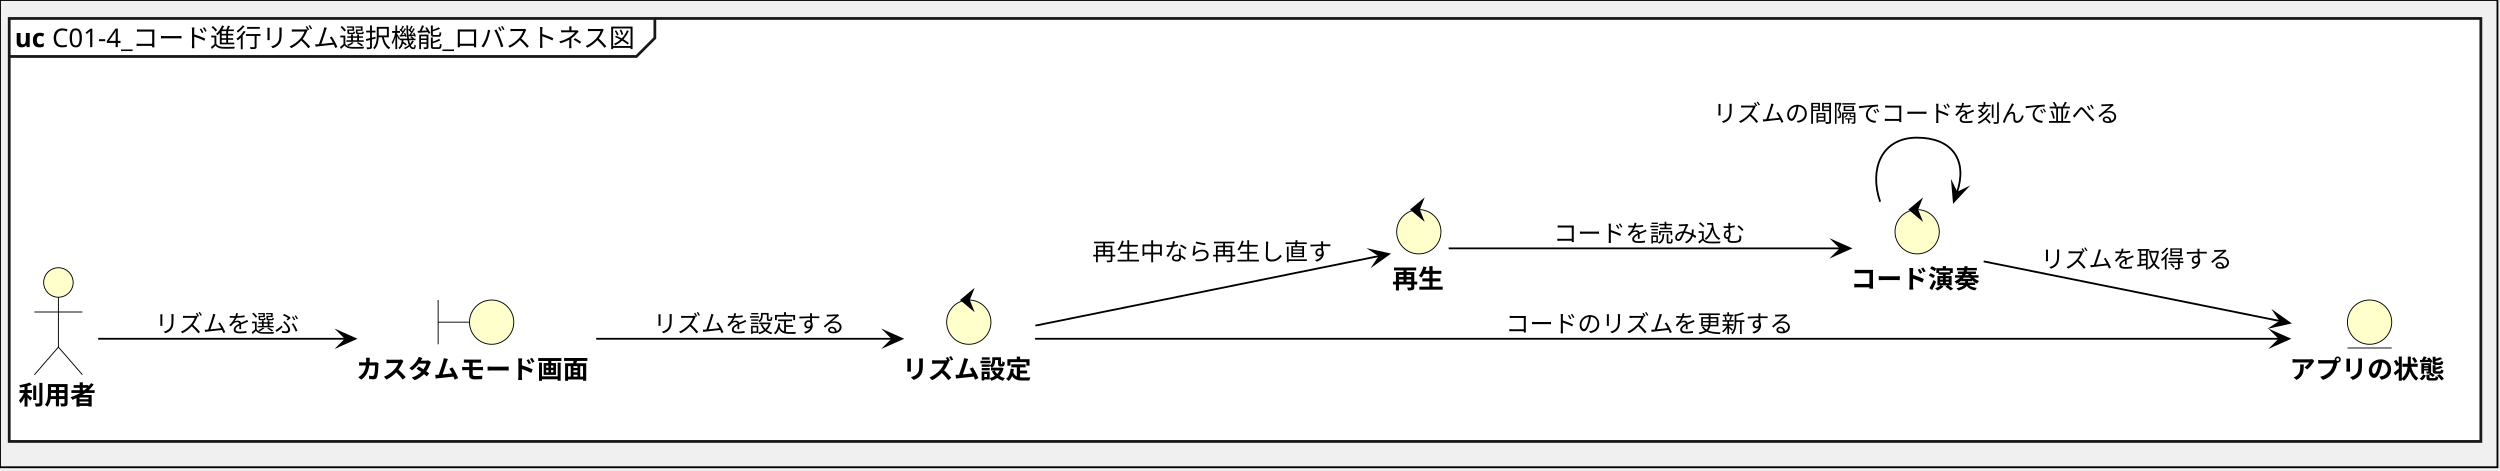
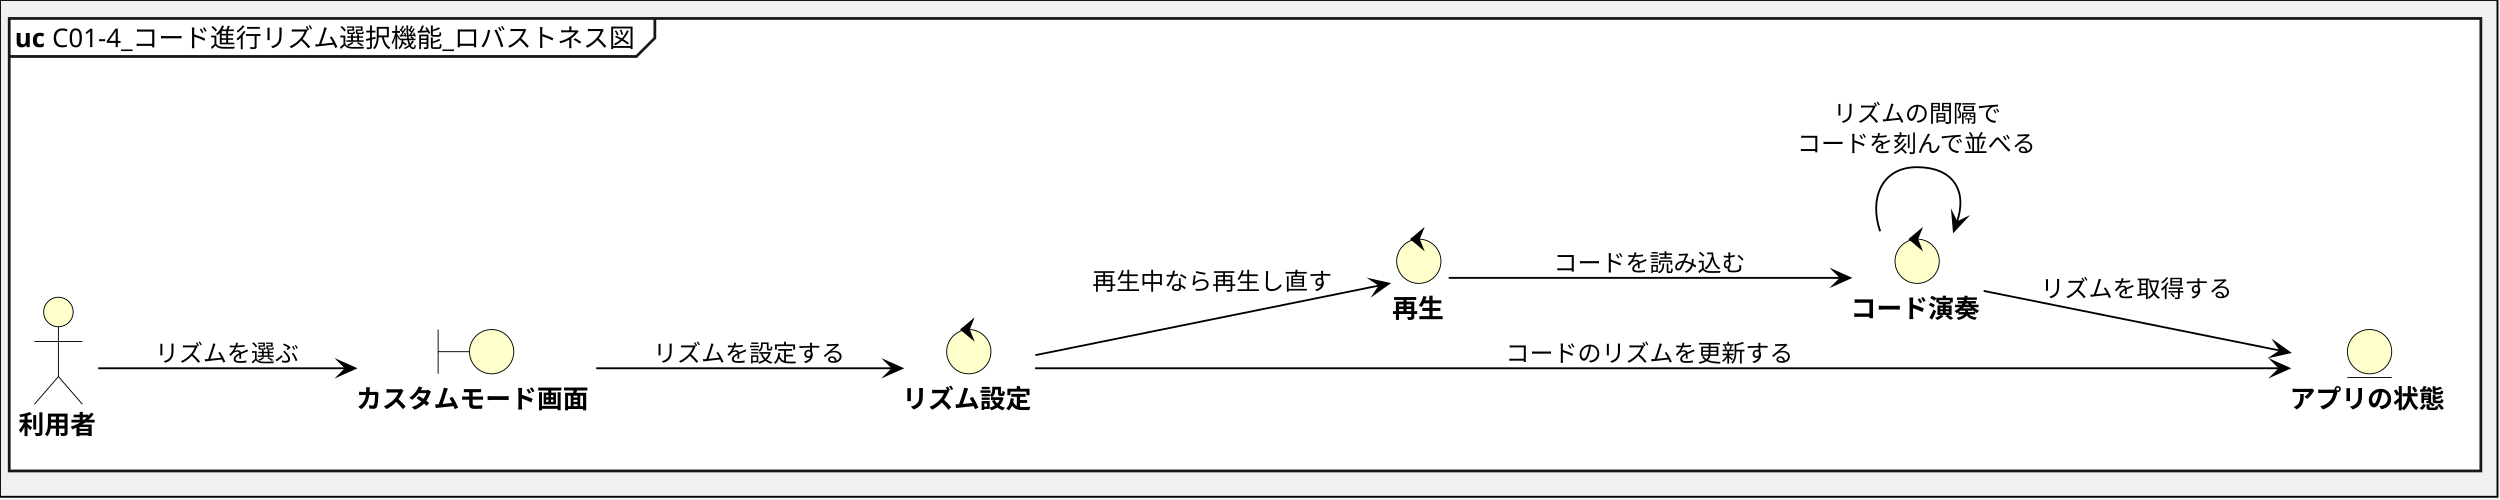
- <svg xmlns="http://www.w3.org/2000/svg" version="1.1" data-diagram-type="DESCRIPTION" style="width:1355px;height:255px;background:#FFFFFF;" width="1355px" height="255px" viewBox="0 0 1355 255" zoomAndPan="magnify" preserveAspectRatio="none" contentStyleType="text/css">
+ <svg xmlns="http://www.w3.org/2000/svg" version="1.1" data-diagram-type="DESCRIPTION" style="width:1355px;height:271px;background:#FFFFFF;" width="1355px" height="271px" viewBox="0 0 1355 271" zoomAndPan="magnify" preserveAspectRatio="none" contentStyleType="text/css">
  <defs />
  <g font-family="sans-serif" lengthAdjust="spacing">
-     <rect x="0" y="0" width="1353.625" height="253.252" fill="none" style="stroke:#000;stroke-width:1;" />
-     <rect x="5" y="10" width="1339.625" height="229.252" fill="#FFF" style="stroke:#181818;stroke-width:1.5;" />
+     <rect x="0" y="0" width="1353.625" height="269.252" fill="none" style="stroke:#000;stroke-width:1;" />
+     <rect x="5" y="10" width="1339.625" height="245.252" fill="#FFF" style="stroke:#181818;stroke-width:1.5;" />
    <path d="M354.931,10 L354.931,20.609 L344.931,30.609 L5,30.609" style="stroke:#181818;stroke-width:1.5;" fill="none" />
    <text x="8" y="25.533" fill="#000" font-size="14" textLength="16.338" font-weight="700">uc</text>
    <text x="28.228" y="25.533" fill="#000" font-size="14" textLength="319.703">C01-4_コード進行リズム選択機能_ロバストネス図</text>
    <g class="entity" data-qualified-name="A1" id="ent0001" data-source-line="4">
-       <ellipse cx="31.656" cy="153.109" rx="8" ry="8" fill="#FFC" style="stroke:#000;stroke-width:0.5;" />
-       <path d="M31.656,161.109 L31.656,188.109 M18.656,169.109 L44.656,169.109 M31.656,188.109 L18.656,203.109 M31.656,188.109 L44.656,203.109" style="stroke:#000;stroke-width:0.5;" fill="none" />
-       <text x="10" y="219.143" fill="#000" font-size="14" textLength="43.313" font-weight="700">利用者</text>
+       <ellipse cx="31.656" cy="169.109" rx="8" ry="8" fill="#FFC" style="stroke:#000;stroke-width:0.5;" />
+       <path d="M31.656,177.109 L31.656,204.109 M18.656,185.109 L44.656,185.109 M31.656,204.109 L18.656,219.109 M31.656,204.109 L44.656,219.109" style="stroke:#000;stroke-width:0.5;" fill="none" />
+       <text x="10" y="235.143" fill="#000" font-size="14" textLength="43.313" font-weight="700">利用者</text>
    </g>
    <g class="entity" data-qualified-name="B1" id="ent0002" data-source-line="5">
-       <path d="M237.469,162.609 L237.469,186.609 M237.469,174.609 L254.469,174.609" style="stroke:#000;stroke-width:0.5;" fill="none" />
-       <ellipse cx="266.469" cy="174.609" rx="12" ry="12" fill="#FFC" style="stroke:#000;stroke-width:0.5;" />
-       <text x="193" y="205.143" fill="#000" font-size="14" textLength="129.938" font-weight="700">カスタムモード画面</text>
+       <path d="M237.469,178.609 L237.469,202.609 M237.469,190.609 L254.469,190.609" style="stroke:#000;stroke-width:0.5;" fill="none" />
+       <ellipse cx="266.469" cy="190.609" rx="12" ry="12" fill="#FFC" style="stroke:#000;stroke-width:0.5;" />
+       <text x="193" y="221.143" fill="#000" font-size="14" textLength="129.938" font-weight="700">カスタムモード画面</text>
    </g>
    <g class="entity" data-qualified-name="C1" id="ent0003" data-source-line="6">
-       <ellipse cx="525.094" cy="174.609" rx="12" ry="12" fill="#FFC" style="stroke:#000;stroke-width:0.5;" />
-       <polygon points="521.094,162.609,527.094,157.609,525.094,162.609,527.094,167.609,521.094,162.609" fill="#000" style="stroke:#000;stroke-width:1;stroke-linejoin:miter;stroke-miterlimit:10;" />
-       <text x="489" y="205.143" fill="#000" font-size="14" textLength="72.188" font-weight="700">リズム設定</text>
+       <ellipse cx="525.094" cy="190.609" rx="12" ry="12" fill="#FFC" style="stroke:#000;stroke-width:0.5;" />
+       <polygon points="521.094,178.609,527.094,173.609,525.094,178.609,527.094,183.609,521.094,178.609" fill="#000" style="stroke:#000;stroke-width:1;stroke-linejoin:miter;stroke-miterlimit:10;" />
+       <text x="489" y="221.143" fill="#000" font-size="14" textLength="72.188" font-weight="700">リズム設定</text>
    </g>
    <g class="entity" data-qualified-name="C2" id="ent0004" data-source-line="7">
-       <ellipse cx="769" cy="125.609" rx="12" ry="12" fill="#FFC" style="stroke:#000;stroke-width:0.5;" />
-       <polygon points="765,113.609,771,108.609,769,113.609,771,118.609,765,113.609" fill="#000" style="stroke:#000;stroke-width:1;stroke-linejoin:miter;stroke-miterlimit:10;" />
-       <text x="754.563" y="156.143" fill="#000" font-size="14" textLength="28.875" font-weight="700">再生</text>
+       <ellipse cx="769" cy="141.609" rx="12" ry="12" fill="#FFC" style="stroke:#000;stroke-width:0.5;" />
+       <polygon points="765,129.609,771,124.609,769,129.609,771,134.609,765,129.609" fill="#000" style="stroke:#000;stroke-width:1;stroke-linejoin:miter;stroke-miterlimit:10;" />
+       <text x="754.563" y="172.143" fill="#000" font-size="14" textLength="28.875" font-weight="700">再生</text>
    </g>
    <g class="entity" data-qualified-name="C3" id="ent0005" data-source-line="8">
-       <ellipse cx="1039.094" cy="125.609" rx="12" ry="12" fill="#FFC" style="stroke:#000;stroke-width:0.5;" />
-       <polygon points="1035.094,113.609,1041.094,108.609,1039.094,113.609,1041.094,118.609,1035.094,113.609" fill="#000" style="stroke:#000;stroke-width:1;stroke-linejoin:miter;stroke-miterlimit:10;" />
-       <text x="1003" y="156.143" fill="#000" font-size="14" textLength="72.188" font-weight="700">コード演奏</text>
+       <ellipse cx="1039.094" cy="141.609" rx="12" ry="12" fill="#FFC" style="stroke:#000;stroke-width:0.5;" />
+       <polygon points="1035.094,129.609,1041.094,124.609,1039.094,129.609,1041.094,134.609,1035.094,129.609" fill="#000" style="stroke:#000;stroke-width:1;stroke-linejoin:miter;stroke-miterlimit:10;" />
+       <text x="1003" y="172.143" fill="#000" font-size="14" textLength="72.188" font-weight="700">コード演奏</text>
    </g>
    <g class="entity" data-qualified-name="E1" id="ent0006" data-source-line="9">
-       <ellipse cx="1284.313" cy="174.609" rx="12" ry="12" fill="#FFC" style="stroke:#000;stroke-width:0.5;" />
-       <line x1="1272.313" y1="188.609" x2="1296.313" y2="188.609" style="stroke:#000;stroke-width:0.5;" />
-       <text x="1241" y="205.143" fill="#000" font-size="14" textLength="86.625" font-weight="700">アプリの状態</text>
+       <ellipse cx="1284.313" cy="190.609" rx="12" ry="12" fill="#FFC" style="stroke:#000;stroke-width:0.5;" />
+       <line x1="1272.313" y1="204.609" x2="1296.313" y2="204.609" style="stroke:#000;stroke-width:0.5;" />
+       <text x="1241" y="221.143" fill="#000" font-size="14" textLength="86.625" font-weight="700">アプリの状態</text>
    </g>
    <g class="link" data-entity-1="ent0001" data-entity-2="ent0002" id="lnk7" data-source-line="11" data-link-type="dependency">
-       <path d="M53.22,183.609 C84.59,183.609 140.47,183.609 187.55,183.609" style="stroke:#000;stroke-width:1;" fill="none" id="A1-to-B1" />
-       <polygon points="192.55,183.609,183.55,179.609,187.55,183.609,183.55,187.609,192.55,183.609" fill="#000" style="stroke:#000;stroke-width:1;stroke-linejoin:miter;stroke-miterlimit:10;" />
-       <text x="84" y="180.104" fill="#000" font-size="13" textLength="78">リズムを選ぶ</text>
+       <path d="M53.22,199.609 C84.59,199.609 140.47,199.609 187.55,199.609" style="stroke:#000;stroke-width:1;" fill="none" id="A1-to-B1" />
+       <polygon points="192.55,199.609,183.55,195.609,187.55,199.609,183.55,203.609,192.55,199.609" fill="#000" style="stroke:#000;stroke-width:1;stroke-linejoin:miter;stroke-miterlimit:10;" />
+       <text x="84" y="196.104" fill="#000" font-size="13" textLength="78">リズムを選ぶ</text>
    </g>
    <g class="link" data-entity-1="ent0002" data-entity-2="ent0003" id="lnk8" data-source-line="12" data-link-type="dependency">
-       <path d="M323.15,183.609 C375.23,183.609 441.71,183.609 483.86,183.609" style="stroke:#000;stroke-width:1;" fill="none" id="B1-to-C1" />
-       <polygon points="488.86,183.609,479.86,179.609,483.86,183.609,479.86,187.609,488.86,183.609" fill="#000" style="stroke:#000;stroke-width:1;stroke-linejoin:miter;stroke-miterlimit:10;" />
-       <text x="354" y="180.104" fill="#000" font-size="13" textLength="104">リズムを設定する</text>
+       <path d="M323.15,199.609 C375.23,199.609 441.71,199.609 483.86,199.609" style="stroke:#000;stroke-width:1;" fill="none" id="B1-to-C1" />
+       <polygon points="488.86,199.609,479.86,195.609,483.86,199.609,479.86,203.609,488.86,199.609" fill="#000" style="stroke:#000;stroke-width:1;stroke-linejoin:miter;stroke-miterlimit:10;" />
+       <text x="354" y="196.104" fill="#000" font-size="13" textLength="104">リズムを設定する</text>
    </g>
    <g class="link" data-entity-1="ent0003" data-entity-2="ent0006" id="lnk9" data-source-line="13" data-link-type="dependency">
-       <path d="M561.02,183.609 C685.26,183.609 1099.78,183.609 1235.65,183.609" style="stroke:#000;stroke-width:1;" fill="none" id="C1-to-E1" />
-       <polygon points="1240.65,183.609,1231.65,179.609,1235.65,183.609,1231.65,187.609,1240.65,183.609" fill="#000" style="stroke:#000;stroke-width:1;stroke-linejoin:miter;stroke-miterlimit:10;" />
-       <text x="816" y="180.104" fill="#000" font-size="13" textLength="156">コードのリズムを更新する</text>
+       <path d="M561.02,199.609 C685.26,199.609 1099.78,199.609 1235.65,199.609" style="stroke:#000;stroke-width:1;" fill="none" id="C1-to-E1" />
+       <polygon points="1240.65,199.609,1231.65,195.609,1235.65,199.609,1231.65,203.609,1240.65,199.609" fill="#000" style="stroke:#000;stroke-width:1;stroke-linejoin:miter;stroke-miterlimit:10;" />
+       <text x="816" y="196.104" fill="#000" font-size="13" textLength="156">コードのリズムを更新する</text>
    </g>
    <g class="link" data-entity-1="ent0003" data-entity-2="ent0004" id="lnk10" data-source-line="14" data-link-type="dependency">
-       <path d="M561.19,176.479 C614.8,165.629 709.83,146.393 747.87,138.683" style="stroke:#000;stroke-width:1;" fill="none" id="C1-to-C2" />
-       <polygon points="752.77,137.689,743.155,135.557,747.87,138.683,744.744,143.397,752.77,137.689" fill="#000" style="stroke:#000;stroke-width:1;stroke-linejoin:miter;stroke-miterlimit:10;" />
-       <text x="592" y="141.104" fill="#000" font-size="13" textLength="130">再生中なら再生し直す</text>
+       <path d="M561.19,192.479 C614.8,181.629 709.83,162.393 747.87,154.683" style="stroke:#000;stroke-width:1;" fill="none" id="C1-to-C2" />
+       <polygon points="752.77,153.689,743.155,151.557,747.87,154.683,744.744,159.397,752.77,153.689" fill="#000" style="stroke:#000;stroke-width:1;stroke-linejoin:miter;stroke-miterlimit:10;" />
+       <text x="592" y="157.104" fill="#000" font-size="13" textLength="130">再生中なら再生し直す</text>
    </g>
    <g class="link" data-entity-1="ent0004" data-entity-2="ent0005" id="lnk11" data-source-line="15" data-link-type="dependency">
-       <path d="M785.18,134.609 C826.81,134.609 938.64,134.609 997.77,134.609" style="stroke:#000;stroke-width:1;" fill="none" id="C2-to-C3" />
-       <polygon points="1002.77,134.609,993.77,130.609,997.77,134.609,993.77,138.609,1002.77,134.609" fill="#000" style="stroke:#000;stroke-width:1;stroke-linejoin:miter;stroke-miterlimit:10;" />
-       <text x="842" y="131.104" fill="#000" font-size="13" textLength="104">コードを読み込む</text>
+       <path d="M785.18,150.609 C826.81,150.609 938.64,150.609 997.77,150.609" style="stroke:#000;stroke-width:1;" fill="none" id="C2-to-C3" />
+       <polygon points="1002.77,150.609,993.77,146.609,997.77,150.609,993.77,154.609,1002.77,150.609" fill="#000" style="stroke:#000;stroke-width:1;stroke-linejoin:miter;stroke-miterlimit:10;" />
+       <text x="842" y="147.104" fill="#000" font-size="13" textLength="104">コードを読み込む</text>
    </g>
    <g class="link" data-entity-1="ent0005" data-entity-2="ent0006" id="lnk12" data-source-line="16" data-link-type="dependency">
-       <path d="M1075.15,141.679 C1119,150.509 1189.048,164.603 1236.088,174.073" style="stroke:#000;stroke-width:1;" fill="none" id="C3-to-E1" />
-       <polygon points="1240.99,175.059,1232.956,169.362,1236.088,174.073,1231.378,177.204,1240.99,175.059" fill="#000" style="stroke:#000;stroke-width:1;stroke-linejoin:miter;stroke-miterlimit:10;" />
-       <text x="1106" y="145.104" fill="#000" font-size="13" textLength="104">リズムを取得する</text>
+       <path d="M1075.15,157.679 C1119,166.509 1189.048,180.603 1236.088,190.073" style="stroke:#000;stroke-width:1;" fill="none" id="C3-to-E1" />
+       <polygon points="1240.99,191.059,1232.956,185.362,1236.088,190.073,1231.378,193.204,1240.99,191.059" fill="#000" style="stroke:#000;stroke-width:1;stroke-linejoin:miter;stroke-miterlimit:10;" />
+       <text x="1106" y="161.104" fill="#000" font-size="13" textLength="104">リズムを取得する</text>
    </g>
    <g class="link" data-entity-1="ent0005" data-entity-2="ent0005" id="lnk13" data-source-line="17" data-link-type="dependency">
-       <path d="M1019.04,109.329 C1012.99,91.839 1019.64,74.609 1039,74.609 C1058.36,74.609 1066.645,87.114 1060.595,104.604" style="stroke:#000;stroke-width:1;" fill="none" id="C3-to-C3" />
-       <polygon points="1058.96,109.329,1065.682,102.131,1060.595,104.604,1058.122,99.516,1058.96,109.329" fill="#000" style="stroke:#000;stroke-width:1;stroke-linejoin:miter;stroke-miterlimit:10;" />
-       <text x="928.5" y="66.104" fill="#000" font-size="13" textLength="221">リズムの間隔でコードを刻んで並べる</text>
+       <path d="M1019.04,125.329 C1012.99,107.839 1019.64,90.609 1039,90.609 C1058.36,90.609 1066.645,103.114 1060.595,120.604" style="stroke:#000;stroke-width:1;" fill="none" id="C3-to-C3" />
+       <polygon points="1058.96,125.329,1065.682,118.131,1060.595,120.604,1058.122,115.516,1058.96,125.329" fill="#000" style="stroke:#000;stroke-width:1;stroke-linejoin:miter;stroke-miterlimit:10;" />
+       <text x="993.5" y="66.104" fill="#000" font-size="13" textLength="91">リズムの間隔で</text>
+       <text x="974" y="82.456" fill="#000" font-size="13" textLength="130">コードを刻んで並べる</text>
    </g>
  </g>
</svg>
